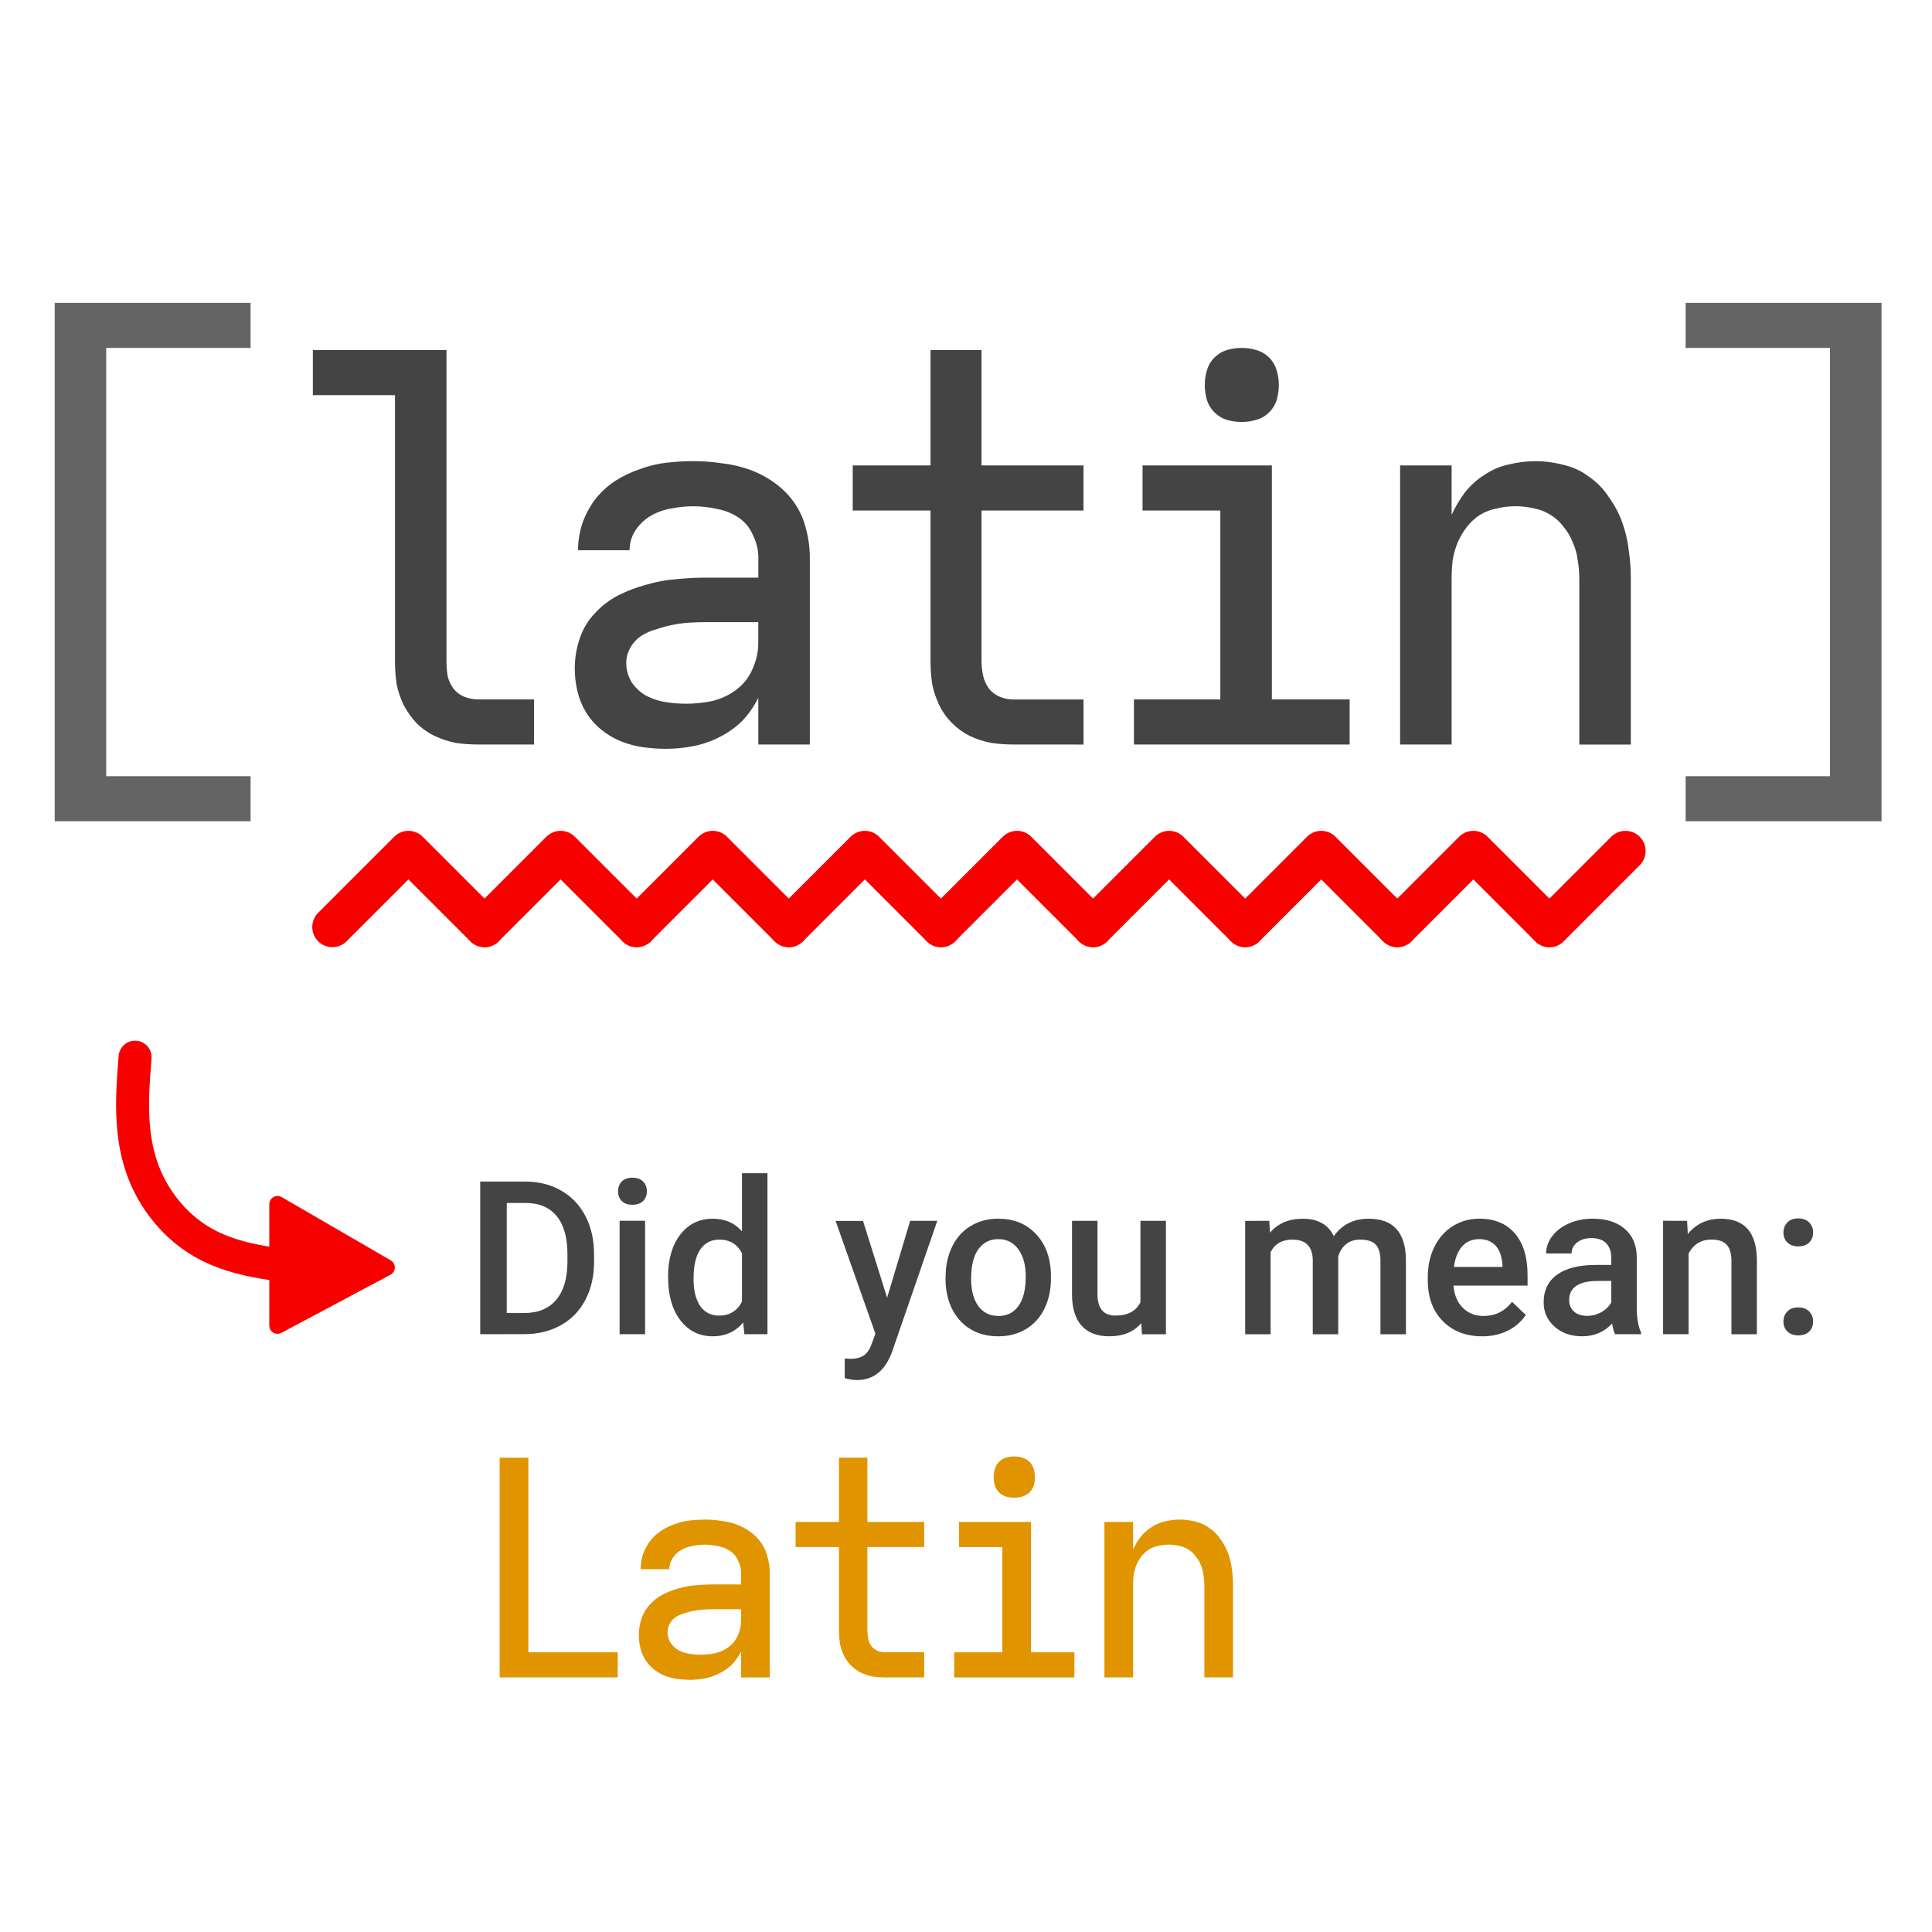
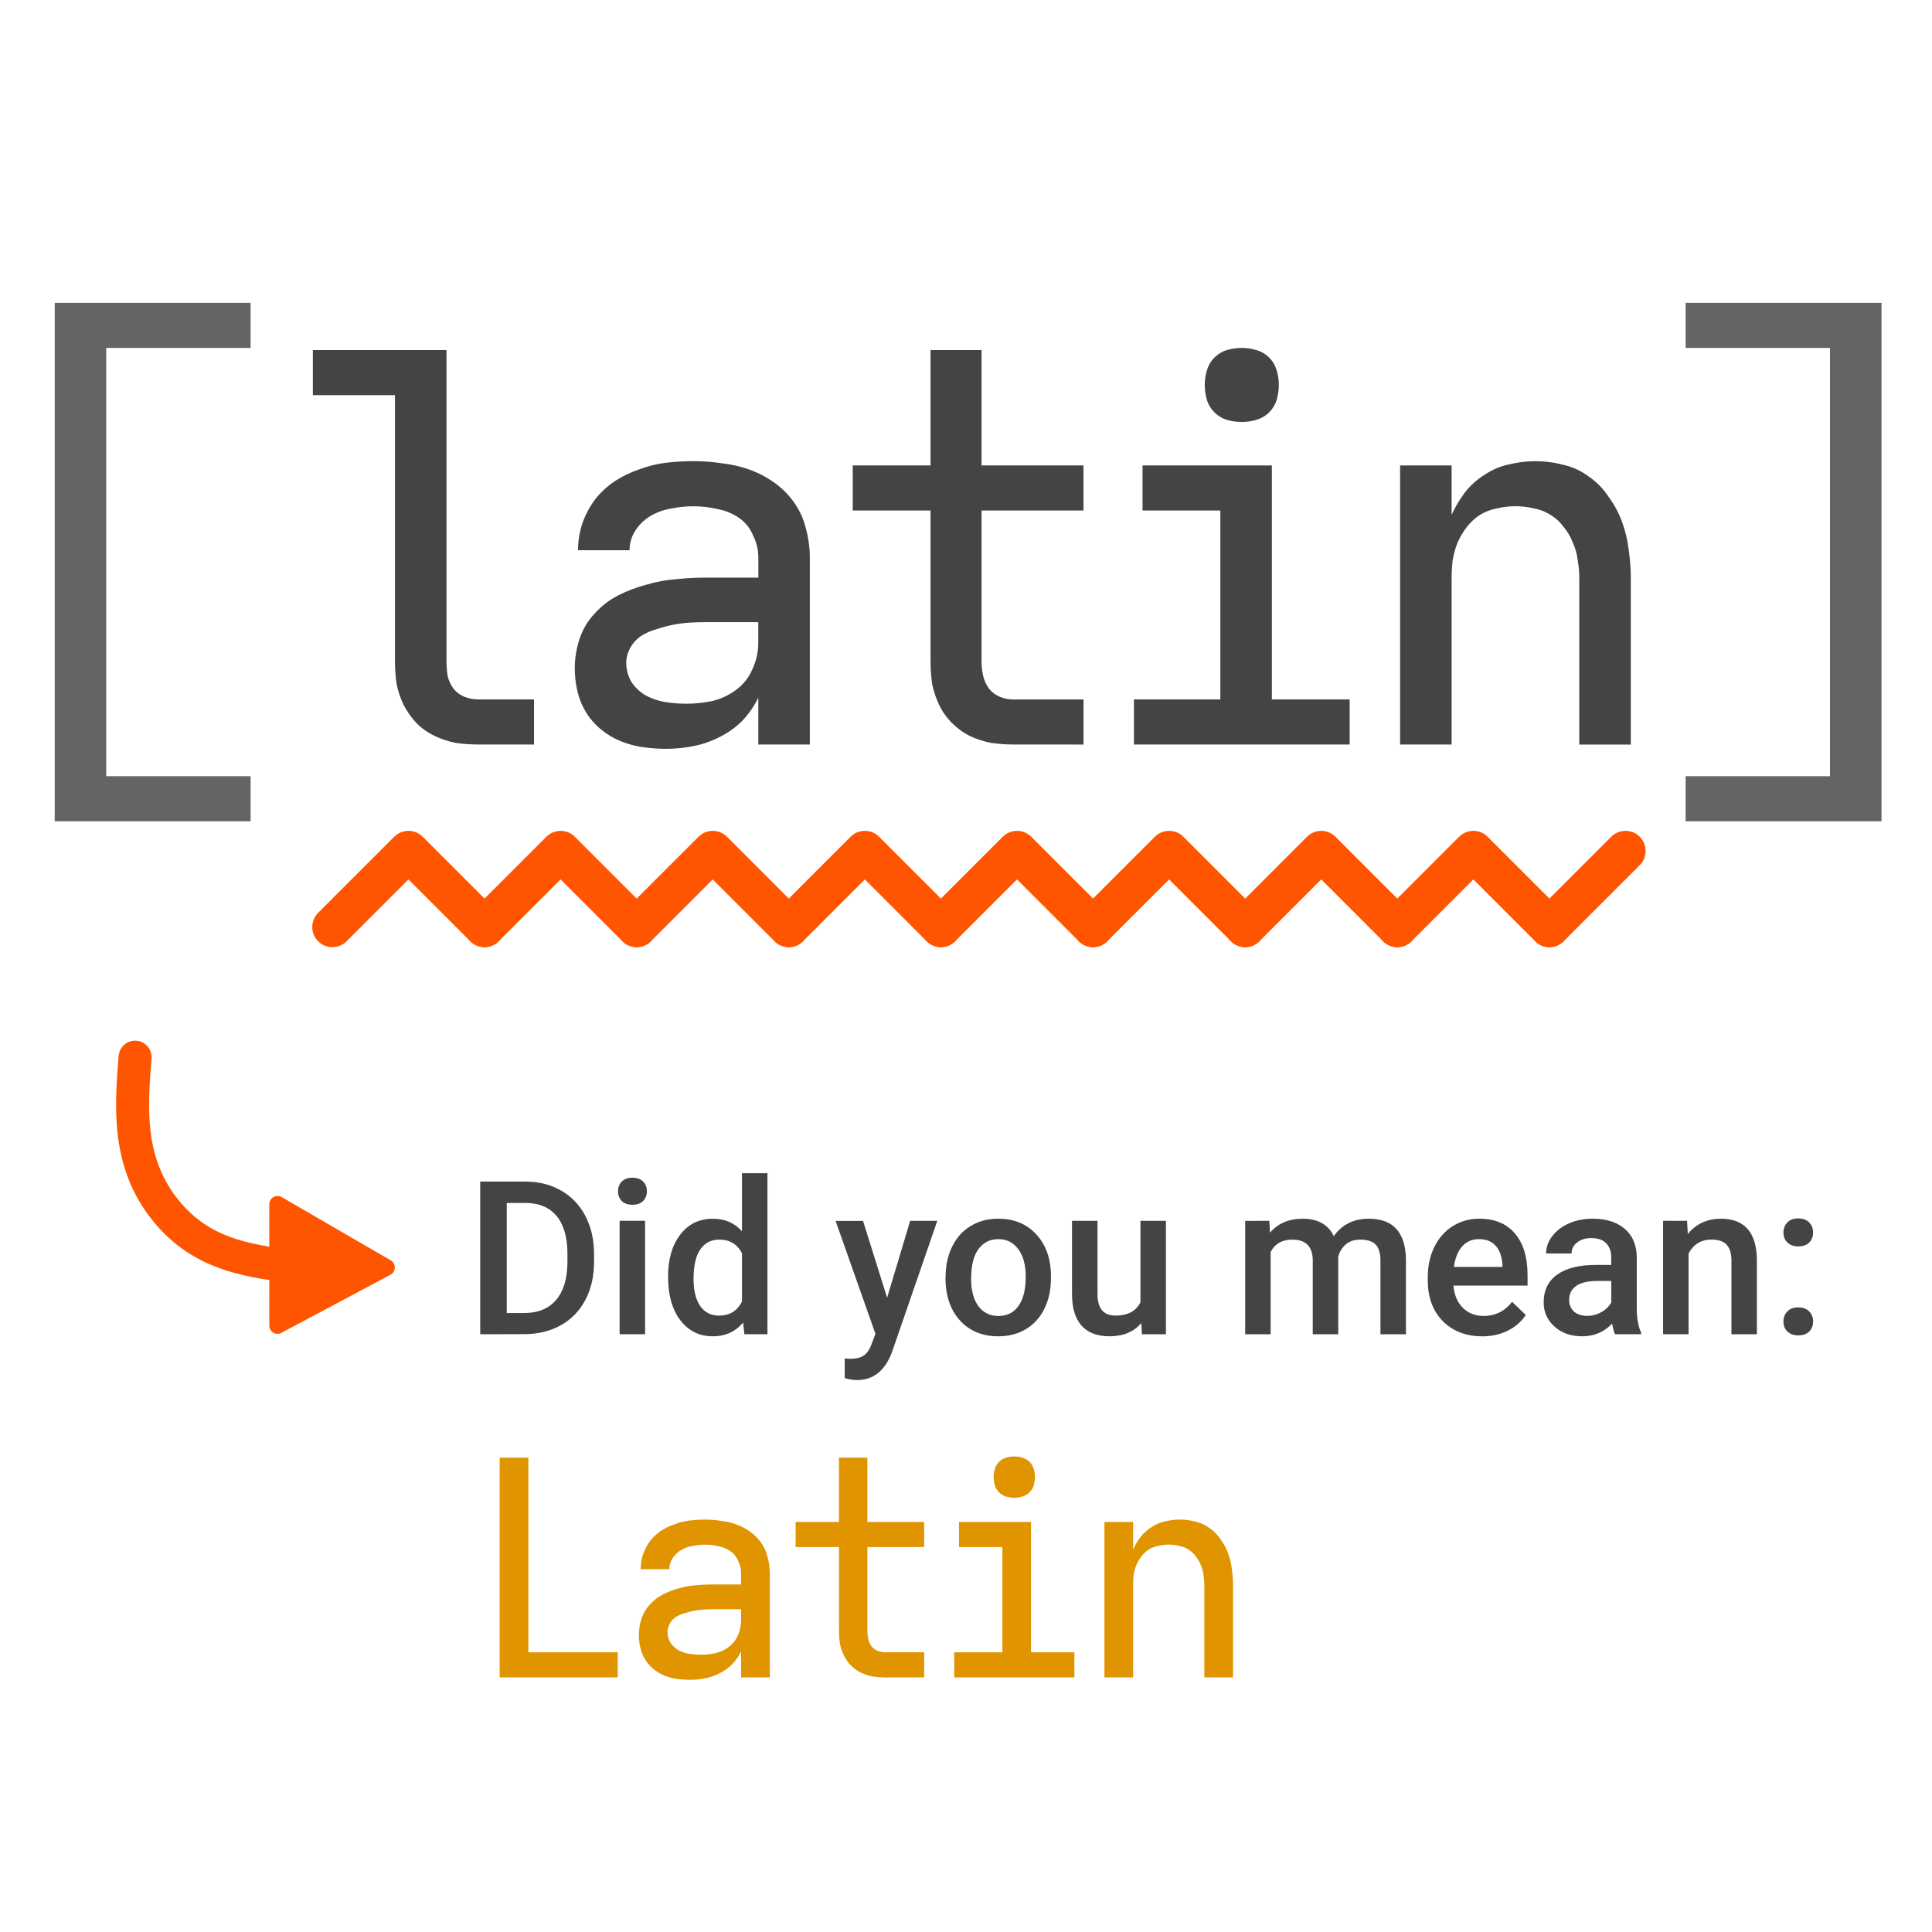
<svg xmlns="http://www.w3.org/2000/svg" width="48" height="48" viewBox="0 0 48 48" version="1.1">
  <style type="text/css">
    @media (prefers-color-scheme: dark) {
      #brackets {
        fill: #aaaaaa !important;
      }
-       #underlined, #didYouMean {
+ 
+       #underlined,
+       #didYouMean {
        fill: #cccccc !important;
      }
    }
  </style>
  <g id="brackets" fill="#646464">
    <path d="m 1.359,20.404 v -12.88 h 4.867 v 1.12 H 2.639 v 10.64 h 3.587 v 1.12 z" />
    <path d="m 41.879,20.404 v -1.12 h 3.587 v -10.64 h -3.587 v -1.12 h 4.867 v 12.88 z" />
  </g>
  <g id="underlined" fill="#444444">
    <path d="m 11.879,18.497 q -0.28,0 -0.56,-0.04 -0.267,-0.053 -0.52,-0.173 -0.253,-0.12 -0.453,-0.32 -0.187,-0.2 -0.32,-0.453 -0.12,-0.253 -0.173,-0.52 -0.04,-0.28 -0.04,-0.56 V 9.817 h -2.04 v -1.12 h 3.32 v 7.733 q 0,0.173 0.027,0.36 0.04,0.173 0.147,0.32 0.107,0.133 0.267,0.2 0.173,0.067 0.347,0.067 h 1.387 v 1.12 z" />
    <path d="m 16.546,18.604 q -0.28,0 -0.573,-0.04 -0.28,-0.04 -0.547,-0.147 -0.267,-0.107 -0.493,-0.293 -0.227,-0.187 -0.373,-0.427 -0.147,-0.24 -0.213,-0.52 -0.067,-0.28 -0.067,-0.573 0,-0.373 0.12,-0.733 0.12,-0.36 0.373,-0.627 0.253,-0.28 0.587,-0.453 0.347,-0.173 0.707,-0.267 0.36,-0.107 0.72,-0.133 0.373,-0.04 0.747,-0.04 h 1.307 v -0.493 q 0,-0.293 -0.133,-0.56 -0.12,-0.28 -0.36,-0.44 -0.24,-0.16 -0.533,-0.213 -0.293,-0.067 -0.587,-0.067 -0.267,0 -0.533,0.053 -0.267,0.04 -0.507,0.173 -0.24,0.133 -0.4,0.373 -0.147,0.227 -0.147,0.493 h -1.28 q 0,-0.333 0.107,-0.667 0.12,-0.333 0.32,-0.6 0.213,-0.267 0.493,-0.453 0.293,-0.187 0.613,-0.293 0.32,-0.12 0.653,-0.16 0.347,-0.04 0.68,-0.04 0.36,0 0.707,0.053 0.36,0.04 0.693,0.16 0.333,0.12 0.627,0.333 0.293,0.213 0.493,0.507 0.2,0.293 0.28,0.64 0.093,0.347 0.093,0.707 v 4.64 h -1.28 v -1.16 q -0.16,0.32 -0.4,0.573 -0.24,0.24 -0.56,0.4 -0.307,0.16 -0.653,0.227 -0.333,0.067 -0.68,0.067 z m 0.493,-1.12 q 0.333,0 0.653,-0.067 0.333,-0.08 0.6,-0.28 0.267,-0.2 0.4,-0.507 0.147,-0.32 0.147,-0.653 v -0.52 h -1.307 q -0.2,0 -0.413,0.013 -0.2,0.013 -0.4,0.053 -0.2,0.04 -0.4,0.107 -0.2,0.053 -0.373,0.16 -0.173,0.107 -0.28,0.293 -0.107,0.187 -0.107,0.387 0,0.253 0.133,0.48 0.147,0.213 0.36,0.333 0.227,0.12 0.48,0.16 0.253,0.04 0.507,0.04 z" />
    <path d="m 25.172,18.497 q -0.267,0 -0.547,-0.04 -0.28,-0.053 -0.533,-0.173 -0.24,-0.12 -0.44,-0.32 -0.2,-0.2 -0.32,-0.453 -0.12,-0.253 -0.173,-0.52 -0.04,-0.28 -0.04,-0.56 v -3.747 h -1.933 v -1.12 h 1.933 V 8.697 h 1.267 v 2.867 h 2.533 v 1.12 h -2.533 v 3.747 q 0,0.173 0.04,0.36 0.04,0.173 0.147,0.32 0.107,0.133 0.267,0.2 0.16,0.067 0.333,0.067 h 1.747 v 1.12 z" />
    <path d="m 28.172,18.497 v -1.12 h 2.147 v -4.693 h -1.933 v -1.12 h 3.213 v 5.813 h 1.933 v 1.12 z m 2.68,-8.013 q -0.187,0 -0.373,-0.053 -0.173,-0.053 -0.307,-0.187 -0.133,-0.133 -0.187,-0.307 -0.053,-0.187 -0.053,-0.373 0,-0.187 0.053,-0.36 0.053,-0.187 0.187,-0.32 0.133,-0.133 0.307,-0.187 0.187,-0.053 0.373,-0.053 0.187,0 0.36,0.053 0.187,0.053 0.32,0.187 0.133,0.133 0.187,0.32 0.053,0.173 0.053,0.36 0,0.187 -0.053,0.373 -0.053,0.173 -0.187,0.307 -0.133,0.133 -0.32,0.187 -0.173,0.053 -0.36,0.053 z" />
    <path d="m 34.785,18.497 v -6.933 h 1.28 v 1.227 q 0.133,-0.293 0.333,-0.56 0.213,-0.267 0.493,-0.44 0.28,-0.187 0.6,-0.253 0.333,-0.08 0.653,-0.08 0.36,0 0.707,0.093 0.347,0.08 0.627,0.293 0.293,0.2 0.493,0.507 0.213,0.293 0.333,0.627 0.12,0.333 0.16,0.68 0.053,0.347 0.053,0.707 v 4.133 h -1.28 v -4.133 q 0,-0.227 -0.04,-0.453 -0.027,-0.227 -0.12,-0.427 Q 38.998,13.27 38.852,13.097 38.718,12.91 38.518,12.79 38.332,12.67 38.105,12.63 q -0.227,-0.053 -0.453,-0.053 -0.227,0 -0.453,0.053 -0.227,0.04 -0.427,0.16 -0.187,0.12 -0.333,0.307 -0.133,0.173 -0.227,0.387 -0.08,0.2 -0.12,0.427 -0.027,0.227 -0.027,0.453 v 4.133 z" />
  </g>
-   <g id="line" fill="none" stroke="#f70000" style="stroke-width:1px;stroke-linecap:round;stroke-linejoin:round">
+   <g id="line" fill="none" stroke="#ff5500" style="stroke-width:1px;stroke-linecap:round;stroke-linejoin:round">
    <path d="m 12.038,23.032 1.89,-1.89 1.89,1.89" />
    <path d="M 8.258,23.032 10.148,21.142 12.038,23.032" />
    <path d="m 19.597,23.032 1.89,-1.89 1.89,1.89" />
    <path d="m 15.818,23.032 1.89,-1.89 1.89,1.89" />
    <path d="m 27.156,23.032 1.89,-1.89 1.89,1.89" />
    <path d="m 23.377,23.032 1.89,-1.89 1.89,1.89" />
    <path d="m 34.715,23.032 1.89,-1.89 1.89,1.89" />
    <path d="m 30.936,23.032 1.89,-1.89 1.89,1.89" />
    <path d="m 38.495,23.032 1.89,-1.89" />
  </g>
-   <g id="arrow" stroke="#f70000" style="stroke-width:0.82;stroke-linecap:round;stroke-linejoin:round">
+   <g id="arrow" stroke="#ff5500" style="stroke-width:0.82;stroke-linecap:round;stroke-linejoin:round">
    <path style="fill:none" d="m 3.356,26.265 c -0.094,1.191 -0.201,2.52 0.669,3.69 0.805,1.082 1.854,1.326 2.933,1.471" />
-     <path style="fill:#f70000;stroke-width:0.409" d="M 6.895,29.918 9.605,31.49 6.895,32.934 Z" />
+     <path style="fill:#ff5500;stroke-width:0.409" d="M 6.895,29.918 9.605,31.49 6.895,32.934 Z" />
  </g>
  <g id="didYouMean" fill="#444444">
    <path d="m 11.931,33.148 v -3.792 h 1.12 q 0.503,0 0.891,0.224 0.391,0.224 0.604,0.635 0.213,0.411 0.213,0.943 v 0.19 q 0,0.539 -0.216,0.948 -0.213,0.409 -0.612,0.63 -0.396,0.221 -0.909,0.221 z m 0.659,-3.26 v 2.734 h 0.43 q 0.518,0 0.794,-0.323 0.279,-0.326 0.284,-0.932 v -0.211 q 0,-0.617 -0.268,-0.943 -0.268,-0.326 -0.779,-0.326 z" />
    <path d="m 16.027,33.148 h -0.633 v -2.818 h 0.633 z m -0.672,-3.55 q 0,-0.146 0.091,-0.242 0.094,-0.096 0.266,-0.096 0.172,0 0.266,0.096 0.094,0.096 0.094,0.242 0,0.143 -0.094,0.24 -0.094,0.094 -0.266,0.094 -0.172,0 -0.266,-0.094 -0.091,-0.096 -0.091,-0.24 z" />
    <path d="m 16.598,31.719 q 0,-0.651 0.302,-1.044 0.302,-0.396 0.81,-0.396 0.448,0 0.724,0.312 v -1.443 h 0.633 v 4 h -0.573 l -0.031,-0.292 q -0.284,0.344 -0.758,0.344 -0.495,0 -0.802,-0.398 -0.305,-0.398 -0.305,-1.083 z m 0.633,0.055 q 0,0.43 0.164,0.672 0.167,0.24 0.471,0.24 0.388,0 0.568,-0.346 v -1.203 q -0.174,-0.339 -0.562,-0.339 -0.307,0 -0.474,0.245 -0.167,0.242 -0.167,0.732 z" />
    <path d="m 22.04,32.242 0.573,-1.911 h 0.674 l -1.12,3.245 q -0.258,0.711 -0.875,0.711 -0.138,0 -0.305,-0.047 v -0.49 l 0.12,0.01 q 0.24,0 0.359,-0.088 0.122,-0.086 0.193,-0.292 l 0.091,-0.242 -0.99,-2.805 h 0.682 z" />
    <path d="m 23.494,31.713 q 0,-0.414 0.164,-0.745 0.164,-0.333 0.461,-0.51 0.297,-0.18 0.682,-0.18 0.57,0 0.924,0.367 0.357,0.367 0.385,0.974 v 0.148 q 0,0.417 -0.161,0.745 -0.159,0.328 -0.458,0.508 -0.297,0.18 -0.688,0.18 -0.596,0 -0.956,-0.396 -0.357,-0.398 -0.357,-1.06 z m 0.633,0.055 q 0,0.435 0.18,0.682 0.18,0.245 0.5,0.245 0.32,0 0.497,-0.25 0.18,-0.25 0.18,-0.732 0,-0.427 -0.185,-0.677 -0.182,-0.25 -0.497,-0.25 -0.31,0 -0.492,0.247 -0.182,0.245 -0.182,0.734 z" />
    <path d="m 28.355,32.872 q -0.279,0.328 -0.792,0.328 -0.458,0 -0.695,-0.268 -0.234,-0.268 -0.234,-0.776 v -1.825 h 0.633 v 1.818 q 0,0.536 0.445,0.536 0.461,0 0.622,-0.331 v -2.023 h 0.633 v 2.818 h -0.596 z" />
    <path d="m 31.535,30.331 0.018,0.294 q 0.297,-0.346 0.812,-0.346 0.565,0 0.773,0.432 0.307,-0.432 0.865,-0.432 0.466,0 0.693,0.258 0.229,0.258 0.234,0.76 v 1.852 h -0.633 v -1.833 q 0,-0.268 -0.117,-0.393 -0.117,-0.125 -0.388,-0.125 -0.216,0 -0.354,0.117 -0.135,0.115 -0.19,0.302 v 1.932 h -0.633 v -1.854 q -0.013,-0.497 -0.508,-0.497 -0.38,0 -0.539,0.31 v 2.042 H 30.936 v -2.818 z" />
    <path d="m 36.822,33.2 q -0.602,0 -0.977,-0.378 -0.372,-0.38 -0.372,-1.01 v -0.078 q 0,-0.422 0.162,-0.753 0.164,-0.333 0.458,-0.518 0.294,-0.185 0.656,-0.185 0.576,0 0.888,0.367 0.315,0.367 0.315,1.039 V 31.94 h -1.841 q 0.029,0.349 0.232,0.552 0.206,0.203 0.516,0.203 0.435,0 0.708,-0.351 l 0.341,0.326 q -0.169,0.253 -0.453,0.393 -0.281,0.138 -0.633,0.138 z m -0.075,-2.414 q -0.261,0 -0.422,0.182 -0.159,0.182 -0.203,0.508 h 1.206 v -0.047 q -0.021,-0.318 -0.169,-0.479 -0.148,-0.164 -0.411,-0.164 z" />
    <path d="m 40.126,33.148 q -0.042,-0.081 -0.073,-0.263 -0.302,0.315 -0.74,0.315 -0.424,0 -0.693,-0.242 -0.268,-0.242 -0.268,-0.599 0,-0.451 0.333,-0.69 0.336,-0.242 0.958,-0.242 h 0.388 V 31.242 q 0,-0.219 -0.122,-0.349 -0.122,-0.133 -0.372,-0.133 -0.216,0 -0.354,0.109 -0.138,0.107 -0.138,0.274 h -0.633 q 0,-0.232 0.154,-0.432 0.154,-0.203 0.417,-0.318 0.266,-0.115 0.591,-0.115 0.495,0 0.789,0.25 0.294,0.247 0.302,0.698 v 1.271 q 0,0.38 0.107,0.607 v 0.044 z m -0.695,-0.456 q 0.188,0 0.351,-0.091 0.167,-0.091 0.25,-0.245 v -0.531 h -0.341 q -0.352,0 -0.529,0.122 -0.177,0.122 -0.177,0.346 0,0.182 0.12,0.292 0.122,0.107 0.326,0.107 z" />
    <path d="m 41.915,30.331 0.018,0.326 q 0.312,-0.378 0.82,-0.378 0.88,0 0.896,1.008 v 1.862 H 43.017 v -1.826 q 0,-0.268 -0.117,-0.396 -0.115,-0.13 -0.378,-0.13 -0.383,0 -0.57,0.346 v 2.005 h -0.633 v -2.818 z" />
    <path d="m 44.676,32.482 q 0.177,0 0.274,0.102 0.096,0.099 0.096,0.25 0,0.148 -0.096,0.247 -0.096,0.096 -0.274,0.096 -0.169,0 -0.268,-0.096 -0.099,-0.096 -0.099,-0.247 0,-0.151 0.096,-0.25 0.096,-0.102 0.271,-0.102 z m 0,-2.211 q 0.177,0 0.274,0.102 0.096,0.099 0.096,0.25 0,0.148 -0.096,0.247 -0.096,0.096 -0.274,0.096 -0.169,0 -0.268,-0.096 -0.099,-0.096 -0.099,-0.247 0,-0.151 0.096,-0.25 0.096,-0.102 0.271,-0.102 z" />
  </g>
  <g id="suggestion" fill="#e09500">
    <path d="m 12.414,41.675 v -5.459 h 0.713 v 4.835 h 2.221 v 0.624 z" />
    <path d="m 17.134,41.734 q -0.156,0 -0.319,-0.022 -0.156,-0.022 -0.304,-0.082 -0.149,-0.059 -0.275,-0.163 -0.126,-0.104 -0.208,-0.238 -0.082,-0.134 -0.119,-0.29 -0.037,-0.156 -0.037,-0.319 0,-0.208 0.067,-0.408 0.067,-0.201 0.208,-0.349 0.141,-0.156 0.327,-0.253 0.193,-0.097 0.394,-0.149 0.201,-0.059 0.401,-0.074 0.208,-0.022 0.416,-0.022 h 0.728 v -0.275 q 0,-0.163 -0.074,-0.312 -0.067,-0.156 -0.201,-0.245 -0.134,-0.089 -0.297,-0.119 -0.163,-0.037 -0.327,-0.037 -0.148,0 -0.297,0.03 -0.148,0.022 -0.282,0.096 -0.134,0.074 -0.223,0.208 -0.082,0.126 -0.082,0.275 h -0.713 q 0,-0.186 0.059,-0.371 0.067,-0.186 0.178,-0.334 0.119,-0.148 0.275,-0.253 0.163,-0.104 0.342,-0.163 0.178,-0.067 0.364,-0.089 0.193,-0.022 0.379,-0.022 0.201,0 0.394,0.03 0.201,0.022 0.386,0.089 0.186,0.067 0.349,0.186 0.163,0.119 0.275,0.282 0.111,0.163 0.156,0.356 0.052,0.193 0.052,0.394 v 2.585 h -0.713 v -0.646 q -0.089,0.178 -0.223,0.319 -0.134,0.134 -0.312,0.223 -0.171,0.089 -0.364,0.126 -0.186,0.037 -0.379,0.037 z m 0.275,-0.624 q 0.186,0 0.364,-0.037 0.186,-0.045 0.334,-0.156 0.148,-0.111 0.223,-0.282 0.082,-0.178 0.082,-0.364 v -0.29 h -0.728 q -0.111,0 -0.23,0.01 -0.111,0.01 -0.223,0.03 -0.111,0.022 -0.223,0.059 -0.111,0.03 -0.208,0.089 -0.097,0.059 -0.156,0.163 -0.059,0.104 -0.059,0.215 0,0.141 0.074,0.267 0.082,0.119 0.201,0.186 0.126,0.067 0.267,0.089 0.141,0.022 0.282,0.022 z" />
    <path d="m 21.988,41.675 q -0.149,0 -0.304,-0.022 -0.156,-0.03 -0.297,-0.097 -0.134,-0.067 -0.245,-0.178 -0.111,-0.111 -0.178,-0.253 -0.067,-0.141 -0.097,-0.29 -0.022,-0.156 -0.022,-0.312 v -2.087 H 19.767 v -0.624 h 1.077 v -1.597 h 0.706 v 1.597 h 1.411 v 0.624 h -1.411 v 2.087 q 0,0.097 0.022,0.201 0.022,0.097 0.082,0.178 0.059,0.074 0.148,0.111 0.089,0.037 0.186,0.037 h 0.973 v 0.624 z" />
    <path d="m 23.707,41.675 v -0.624 h 1.196 v -2.614 h -1.077 v -0.624 h 1.79 v 3.238 h 1.077 v 0.624 z m 1.493,-4.464 q -0.104,0 -0.208,-0.03 -0.097,-0.03 -0.171,-0.104 -0.074,-0.074 -0.104,-0.171 -0.03,-0.104 -0.03,-0.208 0,-0.104 0.03,-0.201 0.03,-0.104 0.104,-0.178 0.074,-0.074 0.171,-0.104 0.104,-0.03 0.208,-0.03 0.104,0 0.201,0.03 0.104,0.03 0.178,0.104 0.074,0.074 0.104,0.178 0.03,0.097 0.03,0.201 0,0.104 -0.03,0.208 -0.03,0.097 -0.104,0.171 -0.074,0.074 -0.178,0.104 -0.097,0.03 -0.201,0.03 z" />
    <path d="m 27.439,41.675 v -3.862 h 0.713 v 0.683 q 0.074,-0.163 0.186,-0.312 0.119,-0.149 0.275,-0.245 0.156,-0.104 0.334,-0.141 0.186,-0.045 0.364,-0.045 0.201,0 0.394,0.052 0.193,0.045 0.349,0.163 0.163,0.111 0.275,0.282 0.119,0.163 0.186,0.349 0.067,0.186 0.089,0.379 0.03,0.193 0.03,0.394 v 2.302 h -0.713 V 39.372 q 0,-0.126 -0.022,-0.253 -0.015,-0.126 -0.067,-0.238 -0.045,-0.119 -0.126,-0.215 -0.074,-0.104 -0.186,-0.171 -0.104,-0.067 -0.23,-0.089 -0.126,-0.03 -0.253,-0.03 -0.126,0 -0.253,0.03 -0.126,0.022 -0.238,0.089 -0.104,0.067 -0.186,0.171 -0.074,0.097 -0.126,0.215 -0.045,0.111 -0.067,0.238 -0.015,0.126 -0.015,0.253 v 2.302 z" />
  </g>
</svg>
